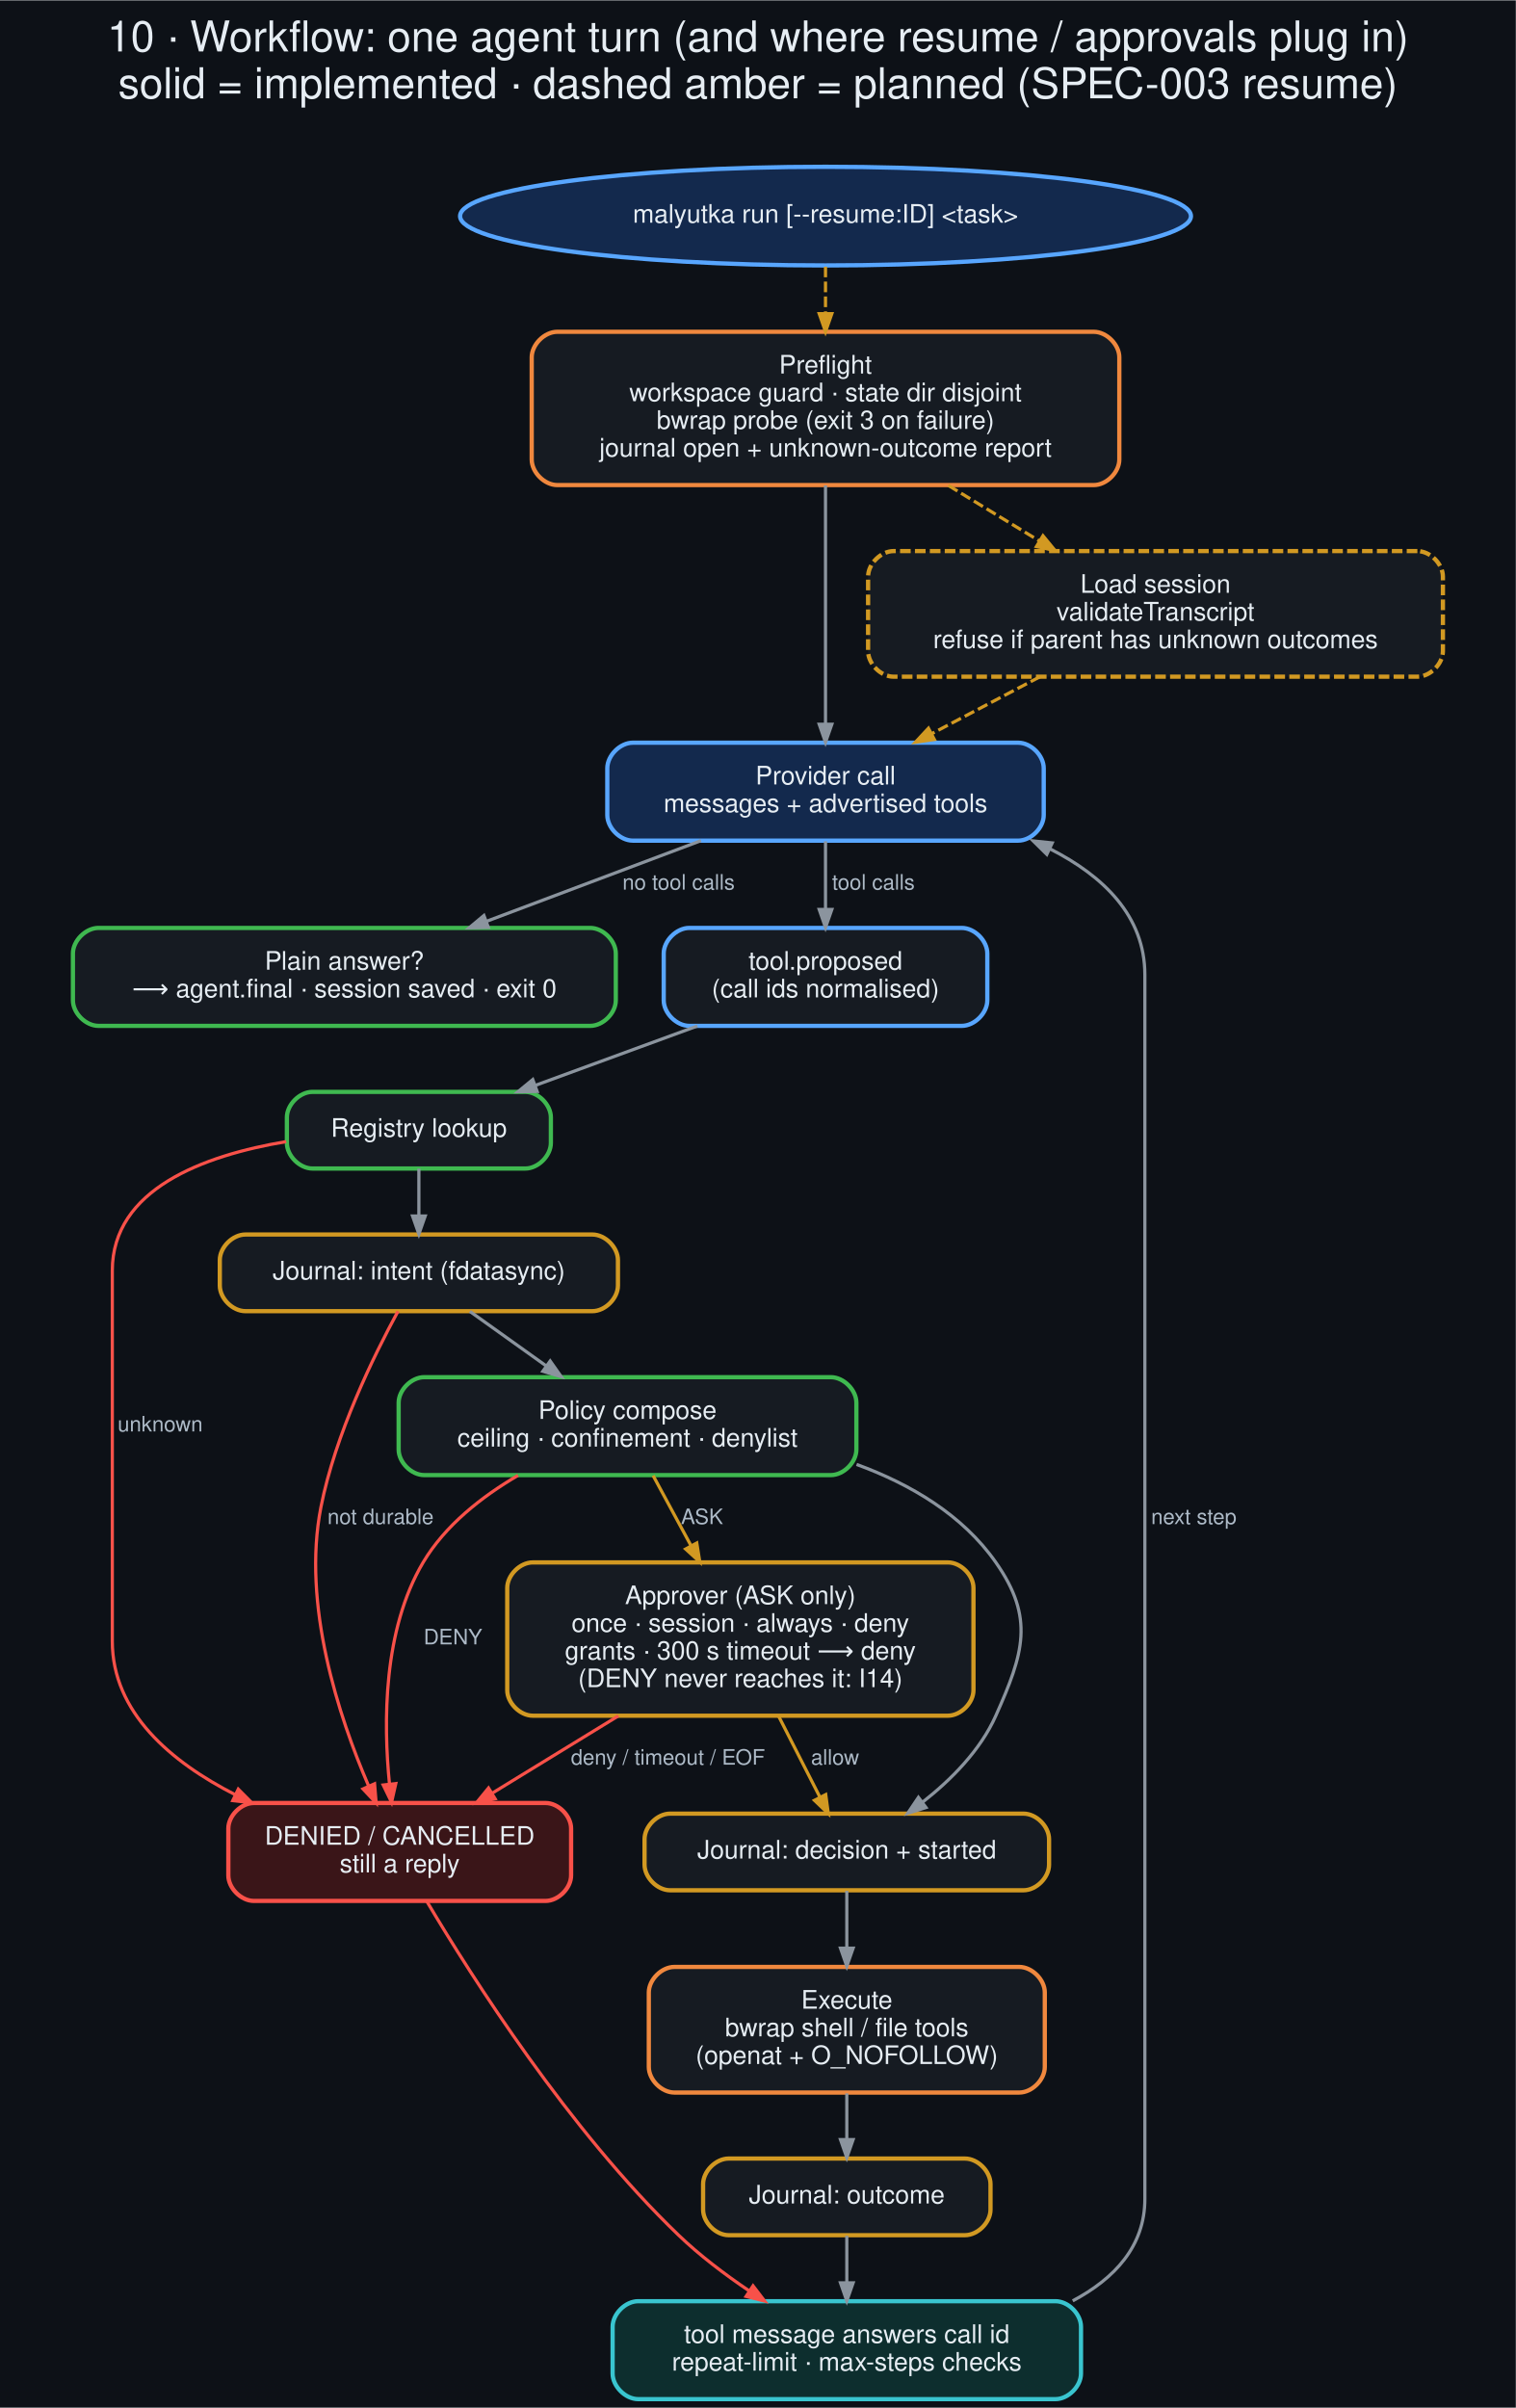
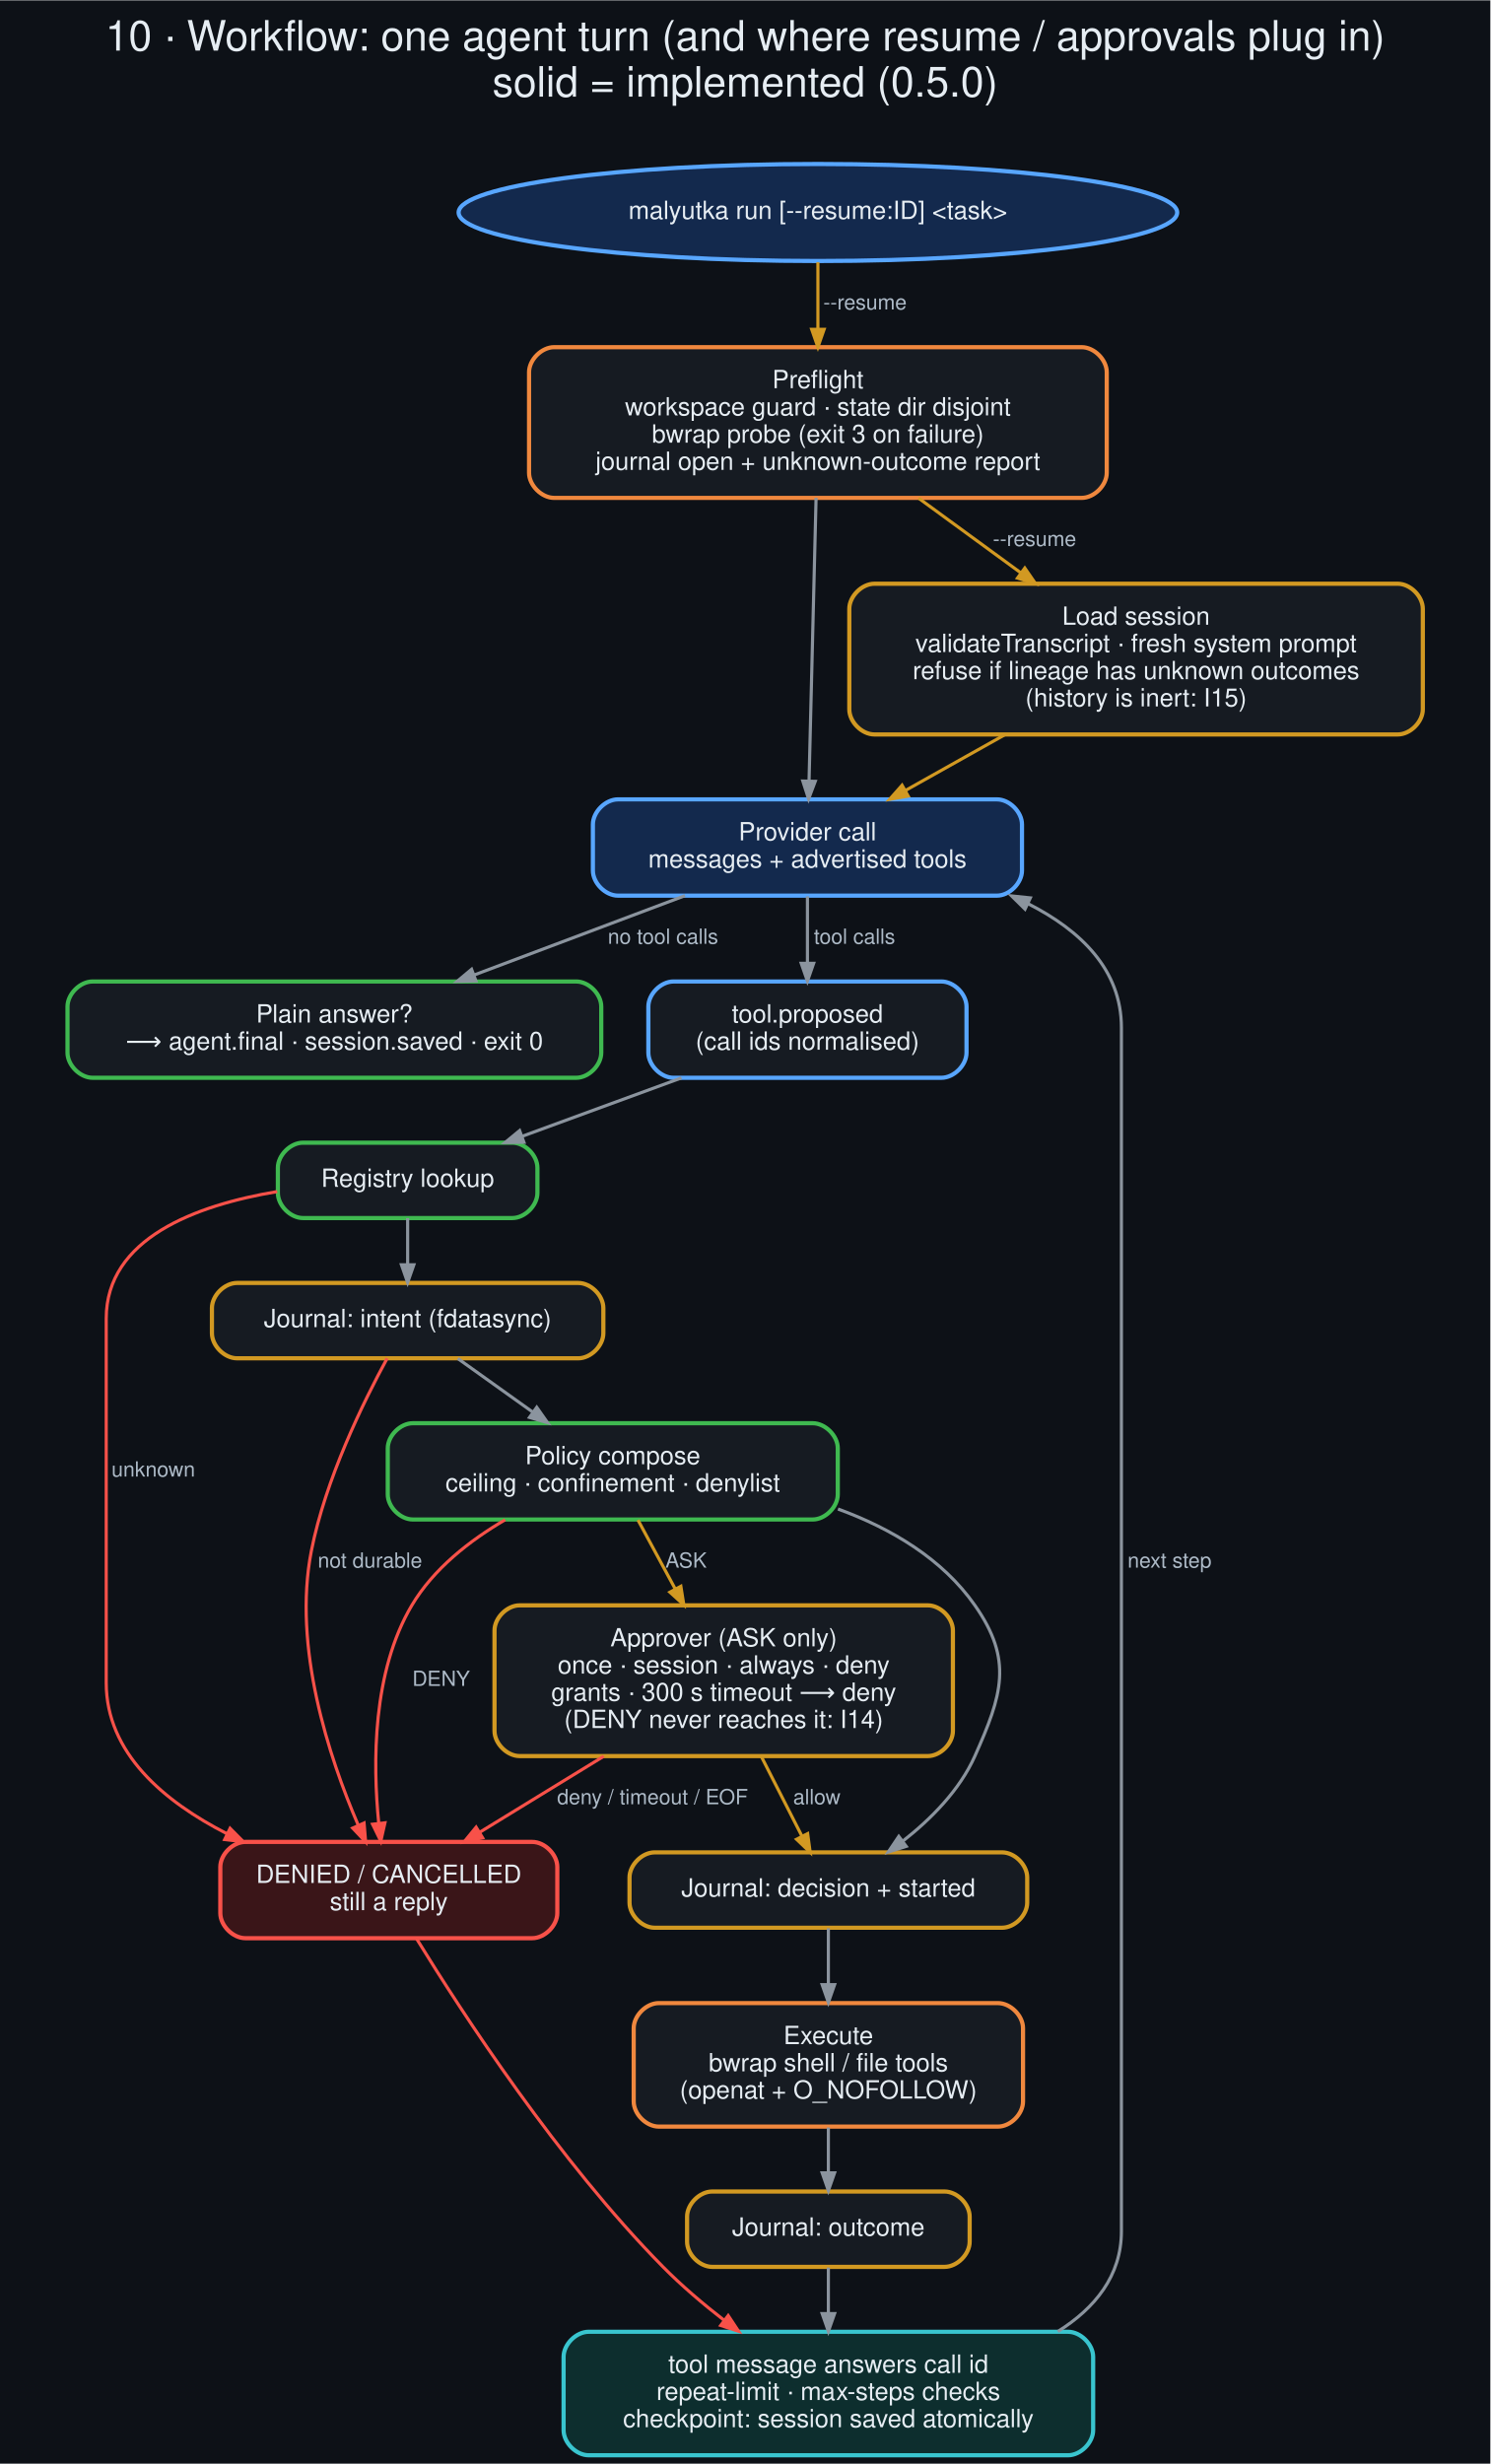
- <svg xmlns="http://www.w3.org/2000/svg" width="712pt" height="1131pt" viewBox="0.00 0.00 712.00 1130.67">
-   <g id="graph0" class="graph" transform="scale(1 1) rotate(0) translate(4 1126.67)">
-     <polygon fill="#0d1117" stroke="transparent" points="-4,4 -4,-1126.67 708,-1126.67 708,4 -4,4" />
-     <text text-anchor="middle" x="352" y="-1102.67" font-family="Helvetica,sans-Serif" font-size="20.00" fill="#e6edf3">10 · Workflow: one agent turn (and where resume / approvals plug in)</text>
-     <text text-anchor="middle" x="352" y="-1080.67" font-family="Helvetica,sans-Serif" font-size="20.00" fill="#e6edf3">solid = implemented · dashed amber = planned (SPEC-003 resume)</text>
-     <text text-anchor="middle" x="352" y="-1058.67" font-family="Helvetica,sans-Serif" font-size="20.00" fill="#e6edf3"> </text>
+ <svg xmlns="http://www.w3.org/2000/svg" width="712pt" height="1177pt" viewBox="0.00 0.00 712.00 1176.67">
+   <g id="graph0" class="graph" transform="scale(1 1) rotate(0) translate(4 1172.67)">
+     <polygon fill="#0d1117" stroke="transparent" points="-4,4 -4,-1172.67 708,-1172.67 708,4 -4,4" />
+     <text text-anchor="middle" x="352" y="-1148.67" font-family="Helvetica,sans-Serif" font-size="20.00" fill="#e6edf3">10 · Workflow: one agent turn (and where resume / approvals plug in)</text>
+     <text text-anchor="middle" x="352" y="-1126.67" font-family="Helvetica,sans-Serif" font-size="20.00" fill="#e6edf3">solid = implemented (0.5.0)</text>
+     <text text-anchor="middle" x="352" y="-1104.67" font-family="Helvetica,sans-Serif" font-size="20.00" fill="#e6edf3"> </text>
    <g id="node1" class="node">
-       <ellipse fill="#13294d" stroke="#58a6ff" stroke-width="2" cx="383.75" cy="-1025.33" rx="171.65" ry="23.17" />
-       <text text-anchor="middle" x="383.75" y="-1022.23" font-family="Helvetica,sans-Serif" font-size="12.00" fill="#e6edf3">malyutka run [--resume:ID] &lt;task&gt;</text>
+       <ellipse fill="#13294d" stroke="#58a6ff" stroke-width="2" cx="386.75" cy="-1071.33" rx="171.65" ry="23.17" />
+       <text text-anchor="middle" x="386.75" y="-1068.23" font-family="Helvetica,sans-Serif" font-size="12.00" fill="#e6edf3">malyutka run [--resume:ID] &lt;task&gt;</text>
    </g>
    <g id="node2" class="node">
-       <path fill="#161b22" stroke="#f0883e" stroke-width="2" d="M509.75,-971C509.75,-971 257.75,-971 257.75,-971 251.75,-971 245.75,-965 245.75,-959 245.75,-959 245.75,-911 245.75,-911 245.75,-905 251.75,-899 257.75,-899 257.75,-899 509.75,-899 509.75,-899 515.75,-899 521.75,-905 521.75,-911 521.75,-911 521.75,-959 521.75,-959 521.75,-965 515.75,-971 509.75,-971" />
-       <text text-anchor="middle" x="383.75" y="-951.4" font-family="Helvetica,sans-Serif" font-size="12.00" fill="#e6edf3">Preflight</text>
-       <text text-anchor="middle" x="383.75" y="-938.4" font-family="Helvetica,sans-Serif" font-size="12.00" fill="#e6edf3">workspace guard · state dir disjoint</text>
-       <text text-anchor="middle" x="383.75" y="-925.4" font-family="Helvetica,sans-Serif" font-size="12.00" fill="#e6edf3">bwrap probe (exit 3 on failure)</text>
-       <text text-anchor="middle" x="383.75" y="-912.4" font-family="Helvetica,sans-Serif" font-size="12.00" fill="#e6edf3">journal open + unknown-outcome report</text>
+       <path fill="#161b22" stroke="#f0883e" stroke-width="2" d="M512.75,-1007C512.75,-1007 260.75,-1007 260.75,-1007 254.75,-1007 248.75,-1001 248.75,-995 248.75,-995 248.75,-947 248.75,-947 248.75,-941 254.75,-935 260.75,-935 260.75,-935 512.75,-935 512.75,-935 518.75,-935 524.75,-941 524.75,-947 524.75,-947 524.75,-995 524.75,-995 524.75,-1001 518.75,-1007 512.75,-1007" />
+       <text text-anchor="middle" x="386.75" y="-987.4" font-family="Helvetica,sans-Serif" font-size="12.00" fill="#e6edf3">Preflight</text>
+       <text text-anchor="middle" x="386.75" y="-974.4" font-family="Helvetica,sans-Serif" font-size="12.00" fill="#e6edf3">workspace guard · state dir disjoint</text>
+       <text text-anchor="middle" x="386.75" y="-961.4" font-family="Helvetica,sans-Serif" font-size="12.00" fill="#e6edf3">bwrap probe (exit 3 on failure)</text>
+       <text text-anchor="middle" x="386.75" y="-948.4" font-family="Helvetica,sans-Serif" font-size="12.00" fill="#e6edf3">journal open + unknown-outcome report</text>
    </g>
    <g id="edge1" class="edge">
-       <path fill="none" stroke="#d29922" stroke-width="1.5" stroke-dasharray="5,2" d="M383.75,-1001.59C383.75,-994.9 383.75,-987.35 383.75,-979.81" />
-       <polygon fill="#d29922" stroke="#d29922" stroke-width="1.5" points="386.73,-979.52 383.75,-971.02 380.78,-979.52 386.73,-979.52" />
+       <path fill="none" stroke="#d29922" stroke-width="1.5" d="M386.75,-1047.53C386.75,-1038.04 386.75,-1026.69 386.75,-1015.7" />
+       <polygon fill="#d29922" stroke="#d29922" stroke-width="1.5" points="389.73,-1015.52 386.75,-1007.02 383.78,-1015.52 389.73,-1015.52" />
+       <text text-anchor="middle" x="409.25" y="-1025" font-family="Helvetica,sans-Serif" font-size="10.00" fill="#adbac7">--resume</text>
    </g>
    <g id="node3" class="node">
-       <path fill="#161b22" stroke="#d29922" stroke-width="2" stroke-dasharray="5,2" d="M661.75,-868C661.75,-868 415.75,-868 415.75,-868 409.75,-868 403.75,-862 403.75,-856 403.75,-856 403.75,-821 403.75,-821 403.75,-815 409.75,-809 415.75,-809 415.75,-809 661.75,-809 661.75,-809 667.75,-809 673.75,-815 673.75,-821 673.75,-821 673.75,-856 673.75,-856 673.75,-862 667.75,-868 661.75,-868" />
-       <text text-anchor="middle" x="538.75" y="-848.4" font-family="Helvetica,sans-Serif" font-size="12.00" fill="#e6edf3">Load session</text>
-       <text text-anchor="middle" x="538.75" y="-835.4" font-family="Helvetica,sans-Serif" font-size="12.00" fill="#e6edf3">validateTranscript</text>
-       <text text-anchor="middle" x="538.75" y="-822.4" font-family="Helvetica,sans-Serif" font-size="12.00" fill="#e6edf3">refuse if parent has unknown outcomes</text>
+       <path fill="#161b22" stroke="#d29922" stroke-width="2" d="M663.75,-894C663.75,-894 413.75,-894 413.75,-894 407.75,-894 401.75,-888 401.75,-882 401.75,-882 401.75,-834 401.75,-834 401.75,-828 407.75,-822 413.75,-822 413.75,-822 663.75,-822 663.75,-822 669.75,-822 675.75,-828 675.75,-834 675.75,-834 675.75,-882 675.75,-882 675.75,-888 669.75,-894 663.75,-894" />
+       <text text-anchor="middle" x="538.75" y="-874.4" font-family="Helvetica,sans-Serif" font-size="12.00" fill="#e6edf3">Load session</text>
+       <text text-anchor="middle" x="538.75" y="-861.4" font-family="Helvetica,sans-Serif" font-size="12.00" fill="#e6edf3">validateTranscript · fresh system prompt</text>
+       <text text-anchor="middle" x="538.75" y="-848.4" font-family="Helvetica,sans-Serif" font-size="12.00" fill="#e6edf3">refuse if lineage has unknown outcomes</text>
+       <text text-anchor="middle" x="538.75" y="-835.4" font-family="Helvetica,sans-Serif" font-size="12.00" fill="#e6edf3">(history is inert: I15)</text>
    </g>
    <g id="edge2" class="edge">
-       <path fill="none" stroke="#d29922" stroke-width="1.5" stroke-dasharray="5,2" d="M441.47,-898.81C455.41,-890.31 470.27,-881.25 484.07,-872.84" />
-       <polygon fill="#d29922" stroke="#d29922" stroke-width="1.5" points="485.9,-875.2 491.61,-868.24 482.81,-870.12 485.9,-875.2" />
+       <path fill="none" stroke="#d29922" stroke-width="1.5" d="M434.84,-934.88C450.31,-923.59 467.56,-910.99 483.49,-899.35" />
+       <polygon fill="#d29922" stroke="#d29922" stroke-width="1.5" points="485.6,-901.5 490.71,-894.08 482.09,-896.69 485.6,-901.5" />
+       <text text-anchor="middle" x="490.25" y="-912" font-family="Helvetica,sans-Serif" font-size="10.00" fill="#adbac7">--resume</text>
    </g>
    <g id="node4" class="node">
-       <path fill="#13294d" stroke="#58a6ff" stroke-width="2" d="M474.25,-778C474.25,-778 293.25,-778 293.25,-778 287.25,-778 281.25,-772 281.25,-766 281.25,-766 281.25,-744 281.25,-744 281.25,-738 287.25,-732 293.25,-732 293.25,-732 474.25,-732 474.25,-732 480.25,-732 486.25,-738 486.25,-744 486.25,-744 486.25,-766 486.25,-766 486.25,-772 480.25,-778 474.25,-778" />
-       <text text-anchor="middle" x="383.75" y="-758.4" font-family="Helvetica,sans-Serif" font-size="12.00" fill="#e6edf3">Provider call</text>
-       <text text-anchor="middle" x="383.75" y="-745.4" font-family="Helvetica,sans-Serif" font-size="12.00" fill="#e6edf3">messages + advertised tools</text>
+       <path fill="#13294d" stroke="#58a6ff" stroke-width="2" d="M472.25,-791C472.25,-791 291.25,-791 291.25,-791 285.25,-791 279.25,-785 279.25,-779 279.25,-779 279.25,-757 279.25,-757 279.25,-751 285.25,-745 291.25,-745 291.25,-745 472.25,-745 472.25,-745 478.25,-745 484.25,-751 484.25,-757 484.25,-757 484.25,-779 484.25,-779 484.25,-785 478.25,-791 472.25,-791" />
+       <text text-anchor="middle" x="381.75" y="-771.4" font-family="Helvetica,sans-Serif" font-size="12.00" fill="#e6edf3">Provider call</text>
+       <text text-anchor="middle" x="381.75" y="-758.4" font-family="Helvetica,sans-Serif" font-size="12.00" fill="#e6edf3">messages + advertised tools</text>
    </g>
    <g id="edge3" class="edge">
-       <path fill="none" stroke="#8b949e" stroke-width="1.5" d="M383.75,-898.83C383.75,-866.19 383.75,-818.07 383.75,-786.88" />
-       <polygon fill="#8b949e" stroke="#8b949e" stroke-width="1.5" points="386.73,-786.66 383.75,-778.16 380.78,-786.66 386.73,-786.66" />
+       <path fill="none" stroke="#8b949e" stroke-width="1.5" d="M385.88,-934.99C384.93,-896.83 383.43,-836.36 382.52,-799.91" />
+       <polygon fill="#8b949e" stroke="#8b949e" stroke-width="1.5" points="385.49,-799.61 382.3,-791.18 379.54,-799.75 385.49,-799.61" />
    </g>
    <g id="edge4" class="edge">
-       <path fill="none" stroke="#d29922" stroke-width="1.5" stroke-dasharray="5,2" d="M484.54,-809C468.03,-800.32 449.97,-790.82 433.76,-782.3" />
-       <polygon fill="#d29922" stroke="#d29922" stroke-width="1.5" points="434.87,-779.52 425.96,-778.2 432.1,-784.79 434.87,-779.52" />
+       <path fill="none" stroke="#d29922" stroke-width="1.5" d="M476.25,-821.97C460.37,-813.07 443.59,-803.66 428.64,-795.28" />
+       <polygon fill="#d29922" stroke="#d29922" stroke-width="1.5" points="429.87,-792.56 421,-791 426.96,-797.75 429.87,-792.56" />
    </g>
    <g id="node5" class="node">
-       <path fill="#161b22" stroke="#3fb950" stroke-width="2" d="M273.25,-691C273.25,-691 42.25,-691 42.25,-691 36.25,-691 30.25,-685 30.25,-679 30.25,-679 30.25,-657 30.25,-657 30.25,-651 36.25,-645 42.25,-645 42.25,-645 273.25,-645 273.25,-645 279.25,-645 285.25,-651 285.25,-657 285.25,-657 285.25,-679 285.25,-679 285.25,-685 279.25,-691 273.25,-691" />
-       <text text-anchor="middle" x="157.75" y="-671.4" font-family="Helvetica,sans-Serif" font-size="12.00" fill="#e6edf3">Plain answer?</text>
-       <text text-anchor="middle" x="157.75" y="-658.4" font-family="Helvetica,sans-Serif" font-size="12.00" fill="#e6edf3">⟶ agent.final · session saved · exit 0</text>
+       <path fill="#161b22" stroke="#3fb950" stroke-width="2" d="M271.25,-704C271.25,-704 40.25,-704 40.25,-704 34.25,-704 28.25,-698 28.25,-692 28.25,-692 28.25,-670 28.25,-670 28.25,-664 34.25,-658 40.25,-658 40.25,-658 271.25,-658 271.25,-658 277.25,-658 283.25,-664 283.25,-670 283.25,-670 283.25,-692 283.25,-692 283.25,-698 277.25,-704 271.25,-704" />
+       <text text-anchor="middle" x="155.75" y="-684.4" font-family="Helvetica,sans-Serif" font-size="12.00" fill="#e6edf3">Plain answer?</text>
+       <text text-anchor="middle" x="155.75" y="-671.4" font-family="Helvetica,sans-Serif" font-size="12.00" fill="#e6edf3">⟶ agent.final · session.saved · exit 0</text>
    </g>
    <g id="edge5" class="edge">
-       <path fill="none" stroke="#8b949e" stroke-width="1.5" d="M325.26,-732C294.39,-720.39 256.39,-706.1 224.39,-694.06" />
-       <polygon fill="#8b949e" stroke="#8b949e" stroke-width="1.5" points="225.39,-691.26 216.39,-691.06 223.3,-696.83 225.39,-691.26" />
-       <text text-anchor="middle" x="314.75" y="-709" font-family="Helvetica,sans-Serif" font-size="10.00" fill="#adbac7">no tool calls</text>
+       <path fill="none" stroke="#8b949e" stroke-width="1.5" d="M323.26,-745C292.39,-733.39 254.39,-719.1 222.39,-707.06" />
+       <polygon fill="#8b949e" stroke="#8b949e" stroke-width="1.5" points="223.39,-704.26 214.39,-704.06 221.3,-709.83 223.39,-704.26" />
+       <text text-anchor="middle" x="312.75" y="-722" font-family="Helvetica,sans-Serif" font-size="10.00" fill="#adbac7">no tool calls</text>
    </g>
    <g id="node6" class="node">
-       <path fill="#161b22" stroke="#58a6ff" stroke-width="2" d="M447.75,-691C447.75,-691 319.75,-691 319.75,-691 313.75,-691 307.75,-685 307.75,-679 307.75,-679 307.75,-657 307.75,-657 307.75,-651 313.75,-645 319.75,-645 319.75,-645 447.75,-645 447.75,-645 453.75,-645 459.75,-651 459.75,-657 459.75,-657 459.75,-679 459.75,-679 459.75,-685 453.75,-691 447.75,-691" />
-       <text text-anchor="middle" x="383.75" y="-671.4" font-family="Helvetica,sans-Serif" font-size="12.00" fill="#e6edf3">tool.proposed</text>
-       <text text-anchor="middle" x="383.75" y="-658.4" font-family="Helvetica,sans-Serif" font-size="12.00" fill="#e6edf3">(call ids normalised)</text>
+       <path fill="#161b22" stroke="#58a6ff" stroke-width="2" d="M445.75,-704C445.75,-704 317.75,-704 317.75,-704 311.75,-704 305.75,-698 305.75,-692 305.75,-692 305.75,-670 305.75,-670 305.75,-664 311.75,-658 317.75,-658 317.75,-658 445.75,-658 445.75,-658 451.75,-658 457.75,-664 457.75,-670 457.75,-670 457.75,-692 457.75,-692 457.75,-698 451.75,-704 445.75,-704" />
+       <text text-anchor="middle" x="381.75" y="-684.4" font-family="Helvetica,sans-Serif" font-size="12.00" fill="#e6edf3">tool.proposed</text>
+       <text text-anchor="middle" x="381.75" y="-671.4" font-family="Helvetica,sans-Serif" font-size="12.00" fill="#e6edf3">(call ids normalised)</text>
    </g>
    <g id="edge6" class="edge">
-       <path fill="none" stroke="#8b949e" stroke-width="1.5" d="M383.75,-731.67C383.75,-721.91 383.75,-710.3 383.75,-699.74" />
-       <polygon fill="#8b949e" stroke="#8b949e" stroke-width="1.5" points="386.73,-699.68 383.75,-691.18 380.78,-699.68 386.73,-699.68" />
-       <text text-anchor="middle" x="406.25" y="-709" font-family="Helvetica,sans-Serif" font-size="10.00" fill="#adbac7">tool calls</text>
+       <path fill="none" stroke="#8b949e" stroke-width="1.5" d="M381.75,-744.67C381.75,-734.91 381.75,-723.3 381.75,-712.74" />
+       <polygon fill="#8b949e" stroke="#8b949e" stroke-width="1.5" points="384.73,-712.68 381.75,-704.18 378.78,-712.68 384.73,-712.68" />
+       <text text-anchor="middle" x="404.25" y="-722" font-family="Helvetica,sans-Serif" font-size="10.00" fill="#adbac7">tool calls</text>
    </g>
    <g id="node7" class="node">
-       <path fill="#161b22" stroke="#3fb950" stroke-width="2" d="M242.75,-614C242.75,-614 142.75,-614 142.75,-614 136.75,-614 130.75,-608 130.75,-602 130.75,-602 130.75,-590 130.75,-590 130.75,-584 136.75,-578 142.75,-578 142.75,-578 242.75,-578 242.75,-578 248.75,-578 254.75,-584 254.75,-590 254.75,-590 254.75,-602 254.75,-602 254.75,-608 248.75,-614 242.75,-614" />
-       <text text-anchor="middle" x="192.75" y="-592.9" font-family="Helvetica,sans-Serif" font-size="12.00" fill="#e6edf3">Registry lookup</text>
+       <path fill="#161b22" stroke="#3fb950" stroke-width="2" d="M240.75,-627C240.75,-627 140.75,-627 140.75,-627 134.75,-627 128.75,-621 128.75,-615 128.75,-615 128.75,-603 128.75,-603 128.75,-597 134.75,-591 140.75,-591 140.75,-591 240.75,-591 240.75,-591 246.75,-591 252.75,-597 252.75,-603 252.75,-603 252.75,-615 252.75,-615 252.75,-621 246.75,-627 240.75,-627" />
+       <text text-anchor="middle" x="190.75" y="-605.9" font-family="Helvetica,sans-Serif" font-size="12.00" fill="#e6edf3">Registry lookup</text>
    </g>
    <g id="edge7" class="edge">
-       <path fill="none" stroke="#8b949e" stroke-width="1.5" d="M323.58,-644.95C299.22,-636.02 271.3,-625.79 247.52,-617.07" />
-       <polygon fill="#8b949e" stroke="#8b949e" stroke-width="1.5" points="248.3,-614.19 239.29,-614.06 246.25,-619.78 248.3,-614.19" />
+       <path fill="none" stroke="#8b949e" stroke-width="1.5" d="M321.58,-657.95C297.22,-649.02 269.3,-638.79 245.52,-630.07" />
+       <polygon fill="#8b949e" stroke="#8b949e" stroke-width="1.5" points="246.3,-627.19 237.29,-627.06 244.25,-632.78 246.3,-627.19" />
    </g>
    <g id="node8" class="node">
-       <path fill="#161b22" stroke="#d29922" stroke-width="2" d="M274.25,-547C274.25,-547 111.25,-547 111.25,-547 105.25,-547 99.25,-541 99.25,-535 99.25,-535 99.25,-523 99.25,-523 99.25,-517 105.25,-511 111.25,-511 111.25,-511 274.25,-511 274.25,-511 280.25,-511 286.25,-517 286.25,-523 286.25,-523 286.25,-535 286.25,-535 286.25,-541 280.25,-547 274.25,-547" />
-       <text text-anchor="middle" x="192.75" y="-525.9" font-family="Helvetica,sans-Serif" font-size="12.00" fill="#e6edf3">Journal: intent (fdatasync)</text>
+       <path fill="#161b22" stroke="#d29922" stroke-width="2" d="M272.25,-560C272.25,-560 109.25,-560 109.25,-560 103.25,-560 97.25,-554 97.25,-548 97.25,-548 97.25,-536 97.25,-536 97.25,-530 103.25,-524 109.25,-524 109.25,-524 272.25,-524 272.25,-524 278.25,-524 284.25,-530 284.25,-536 284.25,-536 284.25,-548 284.25,-548 284.25,-554 278.25,-560 272.25,-560" />
+       <text text-anchor="middle" x="190.75" y="-538.9" font-family="Helvetica,sans-Serif" font-size="12.00" fill="#e6edf3">Journal: intent (fdatasync)</text>
    </g>
    <g id="edge8" class="edge">
-       <path fill="none" stroke="#8b949e" stroke-width="1.5" d="M192.75,-577.92C192.75,-571.26 192.75,-563.47 192.75,-556.13" />
-       <polygon fill="#8b949e" stroke="#8b949e" stroke-width="1.5" points="195.73,-555.69 192.75,-547.19 189.78,-555.69 195.73,-555.69" />
+       <path fill="none" stroke="#8b949e" stroke-width="1.5" d="M190.75,-590.92C190.75,-584.26 190.75,-576.47 190.75,-569.13" />
+       <polygon fill="#8b949e" stroke="#8b949e" stroke-width="1.5" points="193.73,-568.69 190.75,-560.19 187.78,-568.69 193.73,-568.69" />
    </g>
    <g id="node15" class="node">
-       <path fill="#3a1518" stroke="#f85149" stroke-width="2" d="M252.25,-280C252.25,-280 115.25,-280 115.25,-280 109.25,-280 103.25,-274 103.25,-268 103.25,-268 103.25,-246 103.25,-246 103.25,-240 109.25,-234 115.25,-234 115.25,-234 252.25,-234 252.25,-234 258.25,-234 264.25,-240 264.25,-246 264.25,-246 264.25,-268 264.25,-268 264.25,-274 258.25,-280 252.25,-280" />
-       <text text-anchor="middle" x="183.75" y="-260.4" font-family="Helvetica,sans-Serif" font-size="12.00" fill="#e6edf3">DENIED / CANCELLED</text>
-       <text text-anchor="middle" x="183.75" y="-247.4" font-family="Helvetica,sans-Serif" font-size="12.00" fill="#e6edf3">still a reply</text>
+       <path fill="#3a1518" stroke="#f85149" stroke-width="2" d="M250.25,-293C250.25,-293 113.25,-293 113.25,-293 107.25,-293 101.25,-287 101.25,-281 101.25,-281 101.25,-259 101.25,-259 101.25,-253 107.25,-247 113.25,-247 113.25,-247 250.25,-247 250.25,-247 256.25,-247 262.25,-253 262.25,-259 262.25,-259 262.25,-281 262.25,-281 262.25,-287 256.25,-293 250.25,-293" />
+       <text text-anchor="middle" x="181.75" y="-273.4" font-family="Helvetica,sans-Serif" font-size="12.00" fill="#e6edf3">DENIED / CANCELLED</text>
+       <text text-anchor="middle" x="181.75" y="-260.4" font-family="Helvetica,sans-Serif" font-size="12.00" fill="#e6edf3">still a reply</text>
    </g>
    <g id="edge17" class="edge">
-       <path fill="none" stroke="#f85149" stroke-width="1.5" d="M130.43,-590.64C91.51,-584.13 48.75,-568.26 48.75,-530 48.75,-530 48.75,-530 48.75,-356 48.75,-322.49 76.32,-299.26 106.55,-283.85" />
-       <polygon fill="#f85149" stroke="#f85149" stroke-width="1.5" points="107.92,-286.49 114.27,-280.1 105.33,-281.13 107.92,-286.49" />
-       <text text-anchor="middle" x="71.25" y="-454.5" font-family="Helvetica,sans-Serif" font-size="10.00" fill="#adbac7">unknown</text>
+       <path fill="none" stroke="#f85149" stroke-width="1.5" d="M128.43,-603.64C89.51,-597.13 46.75,-581.26 46.75,-543 46.75,-543 46.75,-543 46.75,-369 46.75,-335.49 74.32,-312.26 104.55,-296.85" />
+       <polygon fill="#f85149" stroke="#f85149" stroke-width="1.5" points="105.92,-299.49 112.27,-293.1 103.33,-294.13 105.92,-299.49" />
+       <text text-anchor="middle" x="69.25" y="-467.5" font-family="Helvetica,sans-Serif" font-size="10.00" fill="#adbac7">unknown</text>
    </g>
    <g id="node9" class="node">
-       <path fill="#161b22" stroke="#3fb950" stroke-width="2" d="M386.25,-480C386.25,-480 195.25,-480 195.25,-480 189.25,-480 183.25,-474 183.25,-468 183.25,-468 183.25,-446 183.25,-446 183.25,-440 189.25,-434 195.25,-434 195.25,-434 386.25,-434 386.25,-434 392.25,-434 398.25,-440 398.25,-446 398.25,-446 398.25,-468 398.25,-468 398.25,-474 392.25,-480 386.25,-480" />
-       <text text-anchor="middle" x="290.75" y="-460.4" font-family="Helvetica,sans-Serif" font-size="12.00" fill="#e6edf3">Policy compose</text>
-       <text text-anchor="middle" x="290.75" y="-447.4" font-family="Helvetica,sans-Serif" font-size="12.00" fill="#e6edf3">ceiling · confinement · denylist</text>
+       <path fill="#161b22" stroke="#3fb950" stroke-width="2" d="M384.25,-493C384.25,-493 193.25,-493 193.25,-493 187.25,-493 181.25,-487 181.25,-481 181.25,-481 181.25,-459 181.25,-459 181.25,-453 187.25,-447 193.25,-447 193.25,-447 384.25,-447 384.25,-447 390.25,-447 396.25,-453 396.25,-459 396.25,-459 396.25,-481 396.25,-481 396.25,-487 390.25,-493 384.25,-493" />
+       <text text-anchor="middle" x="288.75" y="-473.4" font-family="Helvetica,sans-Serif" font-size="12.00" fill="#e6edf3">Policy compose</text>
+       <text text-anchor="middle" x="288.75" y="-460.4" font-family="Helvetica,sans-Serif" font-size="12.00" fill="#e6edf3">ceiling · confinement · denylist</text>
    </g>
    <g id="edge9" class="edge">
-       <path fill="none" stroke="#8b949e" stroke-width="1.5" d="M216.72,-510.88C227.52,-503.16 240.54,-493.86 252.63,-485.23" />
-       <polygon fill="#8b949e" stroke="#8b949e" stroke-width="1.5" points="254.43,-487.6 259.61,-480.24 250.97,-482.76 254.43,-487.6" />
+       <path fill="none" stroke="#8b949e" stroke-width="1.5" d="M214.72,-523.88C225.52,-516.16 238.54,-506.86 250.63,-498.23" />
+       <polygon fill="#8b949e" stroke="#8b949e" stroke-width="1.5" points="252.43,-500.6 257.61,-493.24 248.97,-495.76 252.43,-500.6" />
    </g>
    <g id="edge18" class="edge">
-       <path fill="none" stroke="#f85149" stroke-width="1.5" d="M182.95,-510.96C171.57,-490.08 153.5,-453.26 146.75,-419 137.72,-373.15 155.17,-320.44 169.06,-288.18" />
-       <polygon fill="#f85149" stroke="#f85149" stroke-width="1.5" points="171.94,-289.02 172.67,-280.04 166.5,-286.6 171.94,-289.02" />
-       <text text-anchor="middle" x="174.75" y="-411" font-family="Helvetica,sans-Serif" font-size="10.00" fill="#adbac7">not durable</text>
+       <path fill="none" stroke="#f85149" stroke-width="1.5" d="M180.95,-523.96C169.57,-503.08 151.5,-466.26 144.75,-432 135.72,-386.15 153.17,-333.44 167.06,-301.18" />
+       <polygon fill="#f85149" stroke="#f85149" stroke-width="1.5" points="169.94,-302.02 170.67,-293.04 164.5,-299.6 169.94,-302.02" />
+       <text text-anchor="middle" x="172.75" y="-424" font-family="Helvetica,sans-Serif" font-size="10.00" fill="#adbac7">not durable</text>
    </g>
    <g id="node10" class="node">
-       <path fill="#161b22" stroke="#d29922" stroke-width="2" d="M441.25,-393C441.25,-393 246.25,-393 246.25,-393 240.25,-393 234.25,-387 234.25,-381 234.25,-381 234.25,-333 234.25,-333 234.25,-327 240.25,-321 246.25,-321 246.25,-321 441.25,-321 441.25,-321 447.25,-321 453.25,-327 453.25,-333 453.25,-333 453.25,-381 453.25,-381 453.25,-387 447.25,-393 441.25,-393" />
-       <text text-anchor="middle" x="343.75" y="-373.4" font-family="Helvetica,sans-Serif" font-size="12.00" fill="#e6edf3">Approver (ASK only)</text>
-       <text text-anchor="middle" x="343.75" y="-360.4" font-family="Helvetica,sans-Serif" font-size="12.00" fill="#e6edf3">once · session · always · deny</text>
-       <text text-anchor="middle" x="343.75" y="-347.4" font-family="Helvetica,sans-Serif" font-size="12.00" fill="#e6edf3">grants · 300 s timeout ⟶ deny</text>
-       <text text-anchor="middle" x="343.75" y="-334.4" font-family="Helvetica,sans-Serif" font-size="12.00" fill="#e6edf3">(DENY never reaches it: I14)</text>
+       <path fill="#161b22" stroke="#d29922" stroke-width="2" d="M439.25,-406C439.25,-406 244.25,-406 244.25,-406 238.25,-406 232.25,-400 232.25,-394 232.25,-394 232.25,-346 232.25,-346 232.25,-340 238.25,-334 244.25,-334 244.25,-334 439.25,-334 439.25,-334 445.25,-334 451.25,-340 451.25,-346 451.25,-346 451.25,-394 451.25,-394 451.25,-400 445.25,-406 439.25,-406" />
+       <text text-anchor="middle" x="341.75" y="-386.4" font-family="Helvetica,sans-Serif" font-size="12.00" fill="#e6edf3">Approver (ASK only)</text>
+       <text text-anchor="middle" x="341.75" y="-373.4" font-family="Helvetica,sans-Serif" font-size="12.00" fill="#e6edf3">once · session · always · deny</text>
+       <text text-anchor="middle" x="341.75" y="-360.4" font-family="Helvetica,sans-Serif" font-size="12.00" fill="#e6edf3">grants · 300 s timeout ⟶ deny</text>
+       <text text-anchor="middle" x="341.75" y="-347.4" font-family="Helvetica,sans-Serif" font-size="12.00" fill="#e6edf3">(DENY never reaches it: I14)</text>
    </g>
    <g id="edge15" class="edge">
-       <path fill="none" stroke="#d29922" stroke-width="1.5" d="M302.78,-433.76C308.04,-424.03 314.4,-412.28 320.52,-400.96" />
-       <polygon fill="#d29922" stroke="#d29922" stroke-width="1.5" points="323.28,-402.11 324.7,-393.22 318.04,-399.28 323.28,-402.11" />
-       <text text-anchor="middle" x="325.75" y="-411" font-family="Helvetica,sans-Serif" font-size="10.00" fill="#adbac7">ASK</text>
+       <path fill="none" stroke="#d29922" stroke-width="1.5" d="M300.78,-446.76C306.04,-437.03 312.4,-425.28 318.52,-413.96" />
+       <polygon fill="#d29922" stroke="#d29922" stroke-width="1.5" points="321.28,-415.11 322.7,-406.22 316.04,-412.28 321.28,-415.11" />
+       <text text-anchor="middle" x="323.75" y="-424" font-family="Helvetica,sans-Serif" font-size="10.00" fill="#adbac7">ASK</text>
    </g>
    <g id="node11" class="node">
-       <path fill="#161b22" stroke="#d29922" stroke-width="2" d="M476.75,-275C476.75,-275 310.75,-275 310.75,-275 304.75,-275 298.75,-269 298.75,-263 298.75,-263 298.75,-251 298.75,-251 298.75,-245 304.75,-239 310.75,-239 310.75,-239 476.75,-239 476.75,-239 482.75,-239 488.75,-245 488.75,-251 488.75,-251 488.75,-263 488.75,-263 488.75,-269 482.75,-275 476.75,-275" />
-       <text text-anchor="middle" x="393.75" y="-253.9" font-family="Helvetica,sans-Serif" font-size="12.00" fill="#e6edf3">Journal: decision + started</text>
+       <path fill="#161b22" stroke="#d29922" stroke-width="2" d="M474.75,-288C474.75,-288 308.75,-288 308.75,-288 302.75,-288 296.75,-282 296.75,-276 296.75,-276 296.75,-264 296.75,-264 296.75,-258 302.75,-252 308.75,-252 308.75,-252 474.75,-252 474.75,-252 480.75,-252 486.75,-258 486.75,-264 486.75,-264 486.75,-276 486.75,-276 486.75,-282 480.75,-288 474.75,-288" />
+       <text text-anchor="middle" x="391.75" y="-266.9" font-family="Helvetica,sans-Serif" font-size="12.00" fill="#e6edf3">Journal: decision + started</text>
    </g>
    <g id="edge10" class="edge">
-       <path fill="none" stroke="#8b949e" stroke-width="1.5" d="M398.34,-439.02C423.86,-429.68 448.17,-415.26 463.75,-393 482.1,-366.79 476.77,-350.23 463.75,-321 456.5,-304.72 442.73,-290.88 429.31,-280.36" />
-       <polygon fill="#8b949e" stroke="#8b949e" stroke-width="1.5" points="430.95,-277.87 422.36,-275.16 427.39,-282.63 430.95,-277.87" />
+       <path fill="none" stroke="#8b949e" stroke-width="1.5" d="M396.34,-452.02C421.86,-442.68 446.17,-428.26 461.75,-406 480.1,-379.79 474.77,-363.23 461.75,-334 454.5,-317.72 440.73,-303.88 427.31,-293.36" />
+       <polygon fill="#8b949e" stroke="#8b949e" stroke-width="1.5" points="428.95,-290.87 420.36,-288.16 425.39,-295.63 428.95,-290.87" />
    </g>
    <g id="edge19" class="edge">
-       <path fill="none" stroke="#f85149" stroke-width="1.5" d="M239.34,-433.87C222.31,-423.91 205.08,-410.4 194.75,-393 175.93,-361.3 176.04,-317.79 178.95,-288.83" />
-       <polygon fill="#f85149" stroke="#f85149" stroke-width="1.5" points="181.91,-289.12 179.92,-280.34 176,-288.44 181.91,-289.12" />
-       <text text-anchor="middle" x="208.75" y="-354.5" font-family="Helvetica,sans-Serif" font-size="10.00" fill="#adbac7">DENY</text>
+       <path fill="none" stroke="#f85149" stroke-width="1.5" d="M237.34,-446.87C220.31,-436.91 203.08,-423.4 192.75,-406 173.93,-374.3 174.04,-330.79 176.95,-301.83" />
+       <polygon fill="#f85149" stroke="#f85149" stroke-width="1.5" points="179.91,-302.12 177.92,-293.34 174,-301.44 179.91,-302.12" />
+       <text text-anchor="middle" x="206.75" y="-367.5" font-family="Helvetica,sans-Serif" font-size="10.00" fill="#adbac7">DENY</text>
    </g>
    <g id="edge16" class="edge">
-       <path fill="none" stroke="#d29922" stroke-width="1.5" d="M361.66,-320.9C368.13,-308.22 375.28,-294.2 381.19,-282.61" />
-       <polygon fill="#d29922" stroke="#d29922" stroke-width="1.5" points="383.85,-283.95 385.06,-275.03 378.55,-281.25 383.85,-283.95" />
-       <text text-anchor="middle" x="388.25" y="-298" font-family="Helvetica,sans-Serif" font-size="10.00" fill="#adbac7">allow</text>
+       <path fill="none" stroke="#d29922" stroke-width="1.5" d="M359.66,-333.9C366.13,-321.22 373.28,-307.2 379.19,-295.61" />
+       <polygon fill="#d29922" stroke="#d29922" stroke-width="1.5" points="381.85,-296.95 383.06,-288.03 376.55,-294.25 381.85,-296.95" />
+       <text text-anchor="middle" x="386.25" y="-311" font-family="Helvetica,sans-Serif" font-size="10.00" fill="#adbac7">allow</text>
    </g>
    <g id="edge20" class="edge">
-       <path fill="none" stroke="#f85149" stroke-width="1.5" d="M286.44,-320.9C266.98,-308.98 245.57,-295.86 227.36,-284.71" />
-       <polygon fill="#f85149" stroke="#f85149" stroke-width="1.5" points="228.57,-281.96 219.76,-280.06 225.46,-287.03 228.57,-281.96" />
-       <text text-anchor="middle" x="309.75" y="-298" font-family="Helvetica,sans-Serif" font-size="10.00" fill="#adbac7">deny / timeout / EOF</text>
+       <path fill="none" stroke="#f85149" stroke-width="1.5" d="M284.44,-333.9C264.98,-321.98 243.57,-308.86 225.36,-297.71" />
+       <polygon fill="#f85149" stroke="#f85149" stroke-width="1.5" points="226.57,-294.96 217.76,-293.06 223.46,-300.03 226.57,-294.96" />
+       <text text-anchor="middle" x="307.75" y="-311" font-family="Helvetica,sans-Serif" font-size="10.00" fill="#adbac7">deny / timeout / EOF</text>
    </g>
    <g id="node12" class="node">
-       <path fill="#161b22" stroke="#f0883e" stroke-width="2" d="M474.75,-203C474.75,-203 312.75,-203 312.75,-203 306.75,-203 300.75,-197 300.75,-191 300.75,-191 300.75,-156 300.75,-156 300.75,-150 306.75,-144 312.75,-144 312.75,-144 474.75,-144 474.75,-144 480.75,-144 486.75,-150 486.75,-156 486.75,-156 486.75,-191 486.75,-191 486.75,-197 480.75,-203 474.75,-203" />
-       <text text-anchor="middle" x="393.75" y="-183.4" font-family="Helvetica,sans-Serif" font-size="12.00" fill="#e6edf3">Execute</text>
-       <text text-anchor="middle" x="393.75" y="-170.4" font-family="Helvetica,sans-Serif" font-size="12.00" fill="#e6edf3">bwrap shell / file tools</text>
-       <text text-anchor="middle" x="393.75" y="-157.4" font-family="Helvetica,sans-Serif" font-size="12.00" fill="#e6edf3">(openat + O_NOFOLLOW)</text>
+       <path fill="#161b22" stroke="#f0883e" stroke-width="2" d="M472.75,-216C472.75,-216 310.75,-216 310.75,-216 304.75,-216 298.75,-210 298.75,-204 298.75,-204 298.75,-169 298.75,-169 298.75,-163 304.75,-157 310.75,-157 310.75,-157 472.75,-157 472.75,-157 478.75,-157 484.75,-163 484.75,-169 484.75,-169 484.75,-204 484.75,-204 484.75,-210 478.75,-216 472.75,-216" />
+       <text text-anchor="middle" x="391.75" y="-196.4" font-family="Helvetica,sans-Serif" font-size="12.00" fill="#e6edf3">Execute</text>
+       <text text-anchor="middle" x="391.75" y="-183.4" font-family="Helvetica,sans-Serif" font-size="12.00" fill="#e6edf3">bwrap shell / file tools</text>
+       <text text-anchor="middle" x="391.75" y="-170.4" font-family="Helvetica,sans-Serif" font-size="12.00" fill="#e6edf3">(openat + O_NOFOLLOW)</text>
    </g>
    <g id="edge11" class="edge">
-       <path fill="none" stroke="#8b949e" stroke-width="1.5" d="M393.75,-238.72C393.75,-230.85 393.75,-221.2 393.75,-211.81" />
-       <polygon fill="#8b949e" stroke="#8b949e" stroke-width="1.5" points="396.73,-211.81 393.75,-203.31 390.78,-211.81 396.73,-211.81" />
+       <path fill="none" stroke="#8b949e" stroke-width="1.5" d="M391.75,-251.72C391.75,-243.85 391.75,-234.2 391.75,-224.81" />
+       <polygon fill="#8b949e" stroke="#8b949e" stroke-width="1.5" points="394.73,-224.81 391.75,-216.31 388.78,-224.81 394.73,-224.81" />
    </g>
    <g id="node13" class="node">
-       <path fill="#161b22" stroke="#d29922" stroke-width="2" d="M449.25,-113C449.25,-113 338.25,-113 338.25,-113 332.25,-113 326.25,-107 326.25,-101 326.25,-101 326.25,-89 326.25,-89 326.25,-83 332.25,-77 338.25,-77 338.25,-77 449.25,-77 449.25,-77 455.25,-77 461.25,-83 461.25,-89 461.25,-89 461.25,-101 461.25,-101 461.25,-107 455.25,-113 449.25,-113" />
-       <text text-anchor="middle" x="393.75" y="-91.9" font-family="Helvetica,sans-Serif" font-size="12.00" fill="#e6edf3">Journal: outcome</text>
+       <path fill="#161b22" stroke="#d29922" stroke-width="2" d="M447.25,-126C447.25,-126 336.25,-126 336.25,-126 330.25,-126 324.25,-120 324.25,-114 324.25,-114 324.25,-102 324.25,-102 324.25,-96 330.25,-90 336.25,-90 336.25,-90 447.25,-90 447.25,-90 453.25,-90 459.25,-96 459.25,-102 459.25,-102 459.25,-114 459.25,-114 459.25,-120 453.25,-126 447.25,-126" />
+       <text text-anchor="middle" x="391.75" y="-104.9" font-family="Helvetica,sans-Serif" font-size="12.00" fill="#e6edf3">Journal: outcome</text>
    </g>
    <g id="edge12" class="edge">
-       <path fill="none" stroke="#8b949e" stroke-width="1.5" d="M393.75,-143.58C393.75,-136.6 393.75,-129.17 393.75,-122.32" />
-       <polygon fill="#8b949e" stroke="#8b949e" stroke-width="1.5" points="396.73,-121.92 393.75,-113.42 390.78,-121.92 396.73,-121.92" />
+       <path fill="none" stroke="#8b949e" stroke-width="1.5" d="M391.75,-156.58C391.75,-149.6 391.75,-142.17 391.75,-135.32" />
+       <polygon fill="#8b949e" stroke="#8b949e" stroke-width="1.5" points="394.73,-134.92 391.75,-126.42 388.78,-134.92 394.73,-134.92" />
    </g>
    <g id="node14" class="node">
-       <path fill="#0d2e2e" stroke="#39c5cf" stroke-width="2" d="M491.75,-46C491.75,-46 295.75,-46 295.75,-46 289.75,-46 283.75,-40 283.75,-34 283.75,-34 283.75,-12 283.75,-12 283.75,-6 289.75,0 295.75,0 295.75,0 491.75,0 491.75,0 497.75,0 503.75,-6 503.75,-12 503.75,-12 503.75,-34 503.75,-34 503.75,-40 497.75,-46 491.75,-46" />
-       <text text-anchor="middle" x="393.75" y="-26.4" font-family="Helvetica,sans-Serif" font-size="12.00" fill="#e6edf3">tool message answers call id</text>
-       <text text-anchor="middle" x="393.75" y="-13.4" font-family="Helvetica,sans-Serif" font-size="12.00" fill="#e6edf3">repeat-limit · max-steps checks</text>
+       <path fill="#0d2e2e" stroke="#39c5cf" stroke-width="2" d="M506.25,-59C506.25,-59 277.25,-59 277.25,-59 271.25,-59 265.25,-53 265.25,-47 265.25,-47 265.25,-12 265.25,-12 265.25,-6 271.25,0 277.25,0 277.25,0 506.25,0 506.25,0 512.25,0 518.25,-6 518.25,-12 518.25,-12 518.25,-47 518.25,-47 518.25,-53 512.25,-59 506.25,-59" />
+       <text text-anchor="middle" x="391.75" y="-39.4" font-family="Helvetica,sans-Serif" font-size="12.00" fill="#e6edf3">tool message answers call id</text>
+       <text text-anchor="middle" x="391.75" y="-26.4" font-family="Helvetica,sans-Serif" font-size="12.00" fill="#e6edf3">repeat-limit · max-steps checks</text>
+       <text text-anchor="middle" x="391.75" y="-13.4" font-family="Helvetica,sans-Serif" font-size="12.00" fill="#e6edf3">checkpoint: session saved atomically</text>
    </g>
    <g id="edge13" class="edge">
-       <path fill="none" stroke="#8b949e" stroke-width="1.5" d="M393.75,-76.7C393.75,-70.06 393.75,-62.28 393.75,-54.76" />
-       <polygon fill="#8b949e" stroke="#8b949e" stroke-width="1.5" points="396.73,-54.63 393.75,-46.13 390.78,-54.63 396.73,-54.63" />
+       <path fill="none" stroke="#8b949e" stroke-width="1.5" d="M391.75,-89.64C391.75,-83.18 391.75,-75.57 391.75,-67.99" />
+       <polygon fill="#8b949e" stroke="#8b949e" stroke-width="1.5" points="394.73,-67.69 391.75,-59.19 388.78,-67.69 394.73,-67.69" />
    </g>
    <g id="edge14" class="edge">
-       <path fill="none" stroke="#8b949e" stroke-width="1.5" d="M499.86,-46.17C519.39,-56.53 533.75,-71.72 533.75,-94 533.75,-669 533.75,-669 533.75,-669 533.75,-696.67 514.19,-715.44 489.2,-728.13" />
-       <polygon fill="#8b949e" stroke="#8b949e" stroke-width="1.5" points="487.7,-725.55 481.29,-731.87 490.24,-730.93 487.7,-725.55" />
-       <text text-anchor="middle" x="556.75" y="-411" font-family="Helvetica,sans-Serif" font-size="10.00" fill="#adbac7">next step</text>
+       <path fill="none" stroke="#8b949e" stroke-width="1.5" d="M501.37,-59.12C519.08,-70.25 531.75,-85.67 531.75,-107 531.75,-682 531.75,-682 531.75,-682 531.75,-709.67 512.19,-728.44 487.2,-741.13" />
+       <polygon fill="#8b949e" stroke="#8b949e" stroke-width="1.5" points="485.7,-738.55 479.29,-744.87 488.24,-743.93 485.7,-738.55" />
+       <text text-anchor="middle" x="554.75" y="-424" font-family="Helvetica,sans-Serif" font-size="10.00" fill="#adbac7">next step</text>
    </g>
    <g id="edge21" class="edge">
-       <path fill="none" stroke="#f85149" stroke-width="1.5" d="M196.53,-233.72C217.83,-197.85 263.36,-126.34 314.75,-77 324.62,-67.52 336.38,-58.63 347.77,-50.93" />
-       <polygon fill="#f85149" stroke="#f85149" stroke-width="1.5" points="349.71,-53.22 355.17,-46.06 346.44,-48.25 349.71,-53.22" />
+       <path fill="none" stroke="#f85149" stroke-width="1.5" d="M195.02,-246.75C216.84,-211.23 262.86,-140.58 312.75,-90 321.57,-81.06 331.79,-72.37 341.9,-64.52" />
+       <polygon fill="#f85149" stroke="#f85149" stroke-width="1.5" points="343.9,-66.74 348.87,-59.23 340.3,-62.01 343.9,-66.74" />
    </g>
  </g>
</svg>
